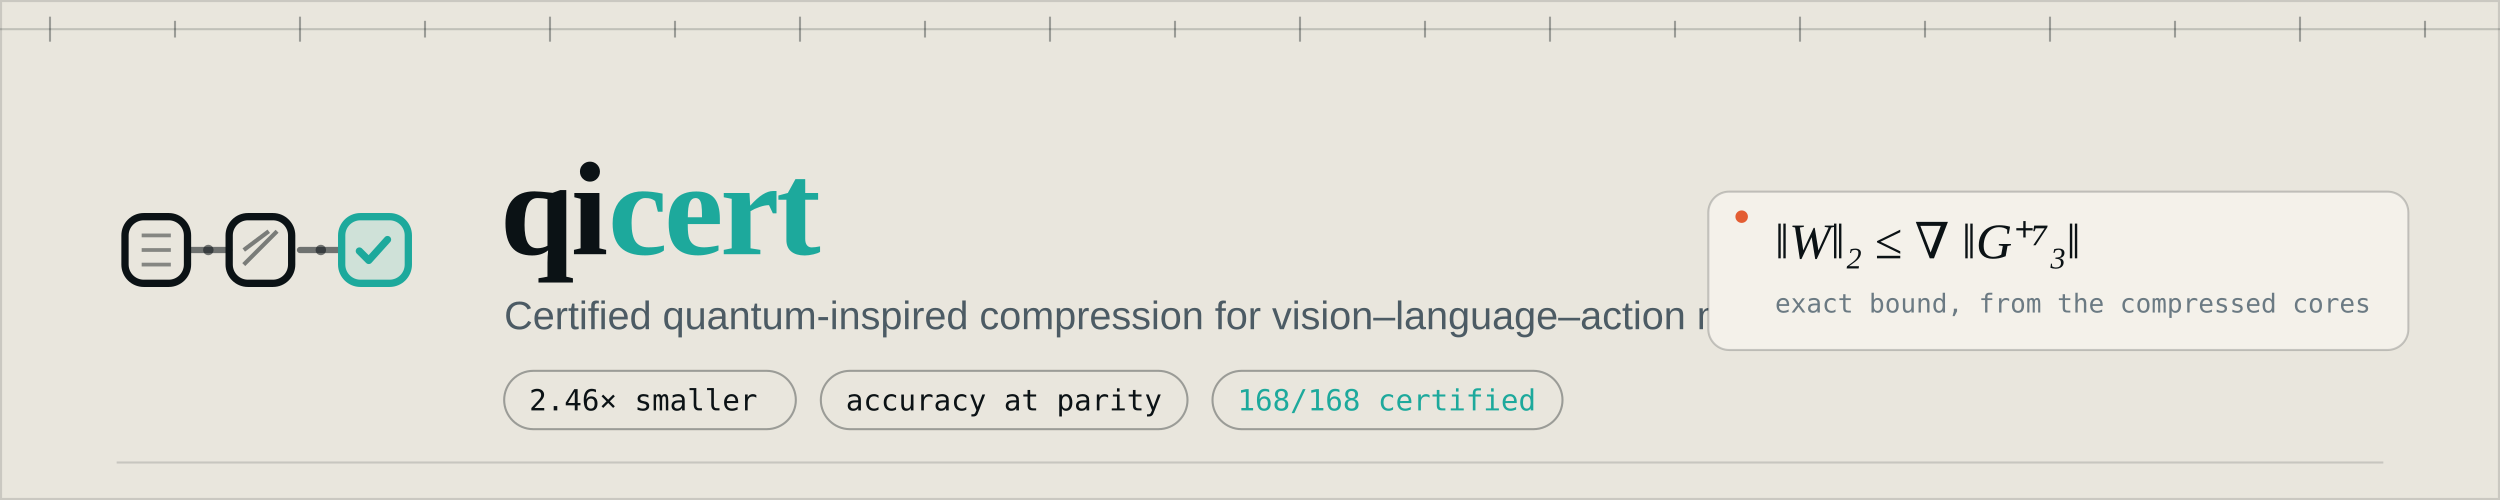
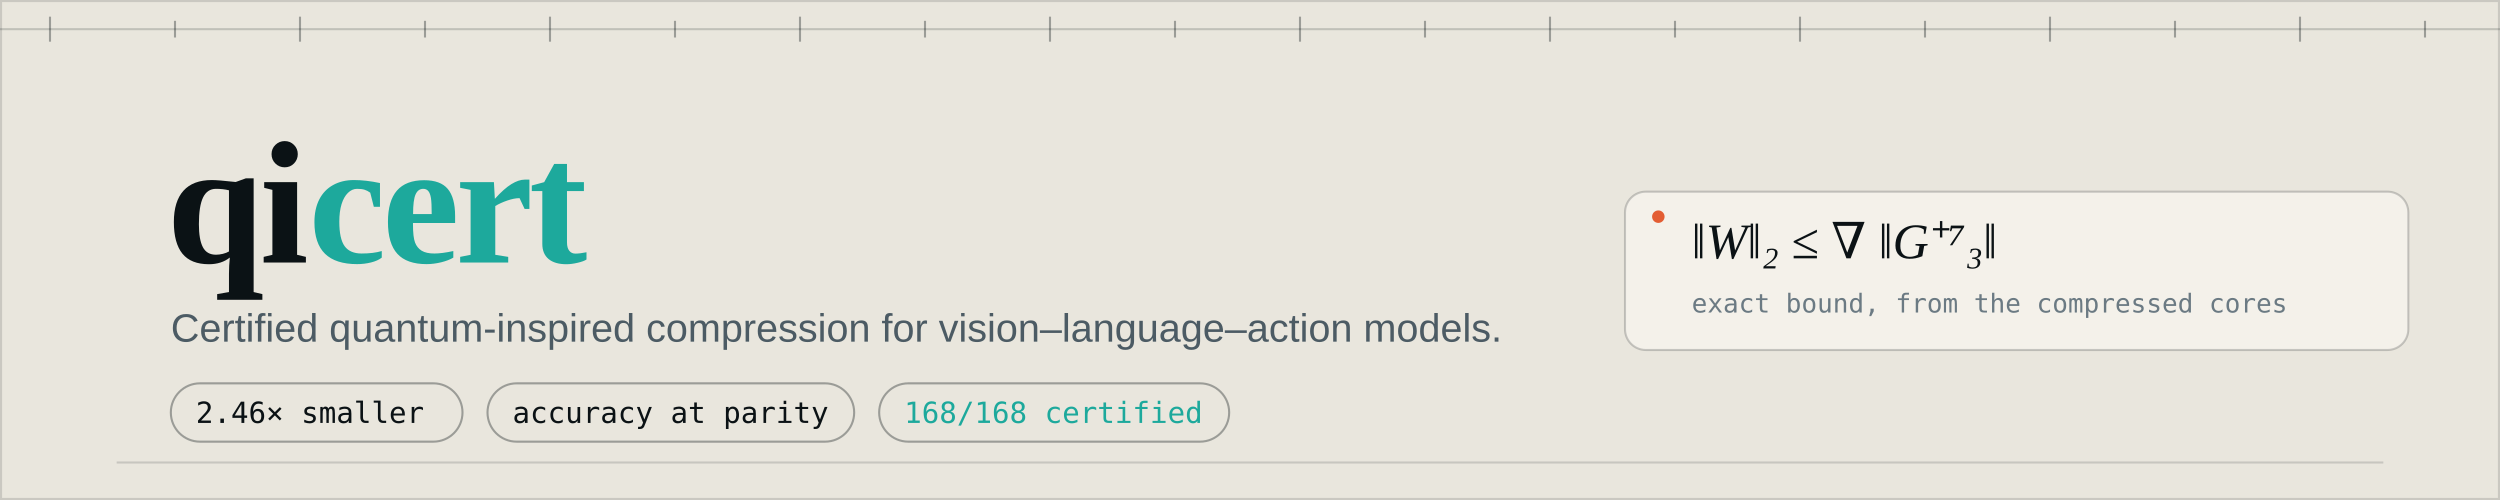
<svg xmlns="http://www.w3.org/2000/svg" viewBox="0 0 1200 240" fill="none" role="img" aria-label="qicert — a smaller robot brain that carries a proof">
  <rect width="1200" height="240" fill="#e9e6dd" />
  <rect x="0.5" y="0.5" width="1199" height="239" stroke="#0b1215" stroke-opacity="0.14" />
  <g stroke="#0b1215" stroke-opacity="0.35">
    <line x1="0" y1="14" x2="1200" y2="14" stroke-opacity="0.18" stroke-width="1" />
    <line x1="24" y1="8" x2="24" y2="20" />
    <line x1="84" y1="10" x2="84" y2="18" />
    <line x1="144" y1="8" x2="144" y2="20" />
    <line x1="204" y1="10" x2="204" y2="18" />
    <line x1="264" y1="8" x2="264" y2="20" />
    <line x1="324" y1="10" x2="324" y2="18" />
    <line x1="384" y1="8" x2="384" y2="20" />
    <line x1="444" y1="10" x2="444" y2="18" />
    <line x1="504" y1="8" x2="504" y2="20" />
    <line x1="564" y1="10" x2="564" y2="18" />
    <line x1="624" y1="8" x2="624" y2="20" />
    <line x1="684" y1="10" x2="684" y2="18" />
    <line x1="744" y1="8" x2="744" y2="20" />
    <line x1="804" y1="10" x2="804" y2="18" />
    <line x1="864" y1="8" x2="864" y2="20" />
    <line x1="924" y1="10" x2="924" y2="18" />
    <line x1="984" y1="8" x2="984" y2="20" />
    <line x1="1044" y1="10" x2="1044" y2="18" />
    <line x1="1104" y1="8" x2="1104" y2="20" />
    <line x1="1164" y1="10" x2="1164" y2="18" />
  </g>
-   <g transform="translate(56,86)">
-     <line x1="34" y1="34" x2="54" y2="34" stroke="#0b1215" stroke-width="3" stroke-linecap="round" opacity="0.55" />
-     <circle cx="44" cy="34" r="2.5" fill="#0b1215" opacity="0.55" />
-     <line x1="88" y1="34" x2="108" y2="34" stroke="#0b1215" stroke-width="3" stroke-linecap="round" opacity="0.55" />
-     <circle cx="98" cy="34" r="2.5" fill="#0b1215" opacity="0.55" />
-     <rect x="4" y="18" width="30" height="32" rx="9" stroke="#0b1215" stroke-width="3.5" />
-     <line x1="12" y1="27" x2="26" y2="27" stroke="#0b1215" stroke-width="1.8" opacity="0.45" />
-     <line x1="12" y1="34" x2="26" y2="34" stroke="#0b1215" stroke-width="1.8" opacity="0.45" />
-     <line x1="12" y1="41" x2="26" y2="41" stroke="#0b1215" stroke-width="1.8" opacity="0.45" />
-     <rect x="54" y="18" width="30" height="32" rx="9" stroke="#0b1215" stroke-width="3.5" />
-     <line x1="61" y1="41" x2="77" y2="25" stroke="#0b1215" stroke-width="2" opacity="0.5" />
-     <line x1="61" y1="34" x2="73" y2="25" stroke="#0b1215" stroke-width="2" opacity="0.5" />
-     <rect x="108" y="18" width="32" height="32" rx="9" fill="#2ec4b6" fill-opacity="0.14" stroke="#1da99c" stroke-width="3.5" />
-     <path d="M116.5 34.5l4.5 4.5 9-10" stroke="#1da99c" stroke-width="3.5" stroke-linecap="round" stroke-linejoin="round" />
-   </g>
-   <text x="240" y="122" font-family="Georgia, 'Times New Roman', serif" font-weight="bold" font-size="64" letter-spacing="-1.5" fill="#0b1215">qi<tspan fill="#1da99c">cert</tspan>
+   <text x="80" y="126" font-family="Georgia, 'Times New Roman', serif" font-weight="bold" font-size="84" letter-spacing="-2" fill="#0b1215">qi<tspan fill="#1da99c">cert</tspan>
  </text>
-   <text x="242" y="158" font-family="Arial, Helvetica, sans-serif" font-size="19" fill="#4c5b64">Certified quantum-inspired compression for vision–language–action models.</text>
+   <text x="82" y="164" font-family="Arial, Helvetica, sans-serif" font-size="19" fill="#4c5b64">Certified quantum-inspired compression for vision–language–action models.</text>
  <g font-family="Consolas, Menlo, monospace" font-size="14">
-     <rect x="242" y="178" width="140" height="28" rx="14" stroke="#0b1215" stroke-opacity="0.35" />
-     <text x="254" y="197" fill="#0b1215">2.46× smaller</text>
-     <rect x="394" y="178" width="176" height="28" rx="14" stroke="#0b1215" stroke-opacity="0.35" />
-     <text x="406" y="197" fill="#0b1215">accuracy at parity</text>
-     <rect x="582" y="178" width="168" height="28" rx="14" stroke="#0b1215" stroke-opacity="0.35" />
-     <text x="594" y="197" fill="#1da99c">168/168 certified</text>
+     <rect x="82" y="184" width="140" height="28" rx="14" stroke="#0b1215" stroke-opacity="0.35" />
+     <text x="94" y="203" fill="#0b1215">2.46× smaller</text>
+     <rect x="234" y="184" width="176" height="28" rx="14" stroke="#0b1215" stroke-opacity="0.35" />
+     <text x="246" y="203" fill="#0b1215">accuracy at parity</text>
+     <rect x="422" y="184" width="168" height="28" rx="14" stroke="#0b1215" stroke-opacity="0.35" />
+     <text x="434" y="203" fill="#1da99c">168/168 certified</text>
  </g>
  <g>
-     <rect x="820" y="92" width="336" height="76" rx="10" fill="#f4f1ea" stroke="#0b1215" stroke-opacity="0.2" />
-     <circle cx="836" cy="104" r="3" fill="#e35d33" />
-     <text x="852" y="124" font-family="Georgia, 'Times New Roman', serif" font-style="italic" font-size="24" fill="#0b1215">‖W‖₂ ≤ ∇ ‖G⁺⁷₃‖</text>
-     <text x="852" y="150" font-family="Consolas, Menlo, monospace" font-size="12.5" fill="#6b7a83">exact bound, from the compressed cores</text>
+     <rect x="780" y="92" width="376" height="76" rx="10" fill="#f4f1ea" stroke="#0b1215" stroke-opacity="0.2" />
+     <circle cx="796" cy="104" r="3" fill="#e35d33" />
+     <text x="812" y="124" font-family="Georgia, 'Times New Roman', serif" font-style="italic" font-size="24" fill="#0b1215">‖W‖₂ ≤ ∇ ‖G⁺⁷₃‖</text>
+     <text x="812" y="150" font-family="Consolas, Menlo, monospace" font-size="12.5" fill="#6b7a83">exact bound, from the compressed cores</text>
  </g>
  <line x1="56" y1="222" x2="1144" y2="222" stroke="#0b1215" stroke-opacity="0.15" />
</svg>
